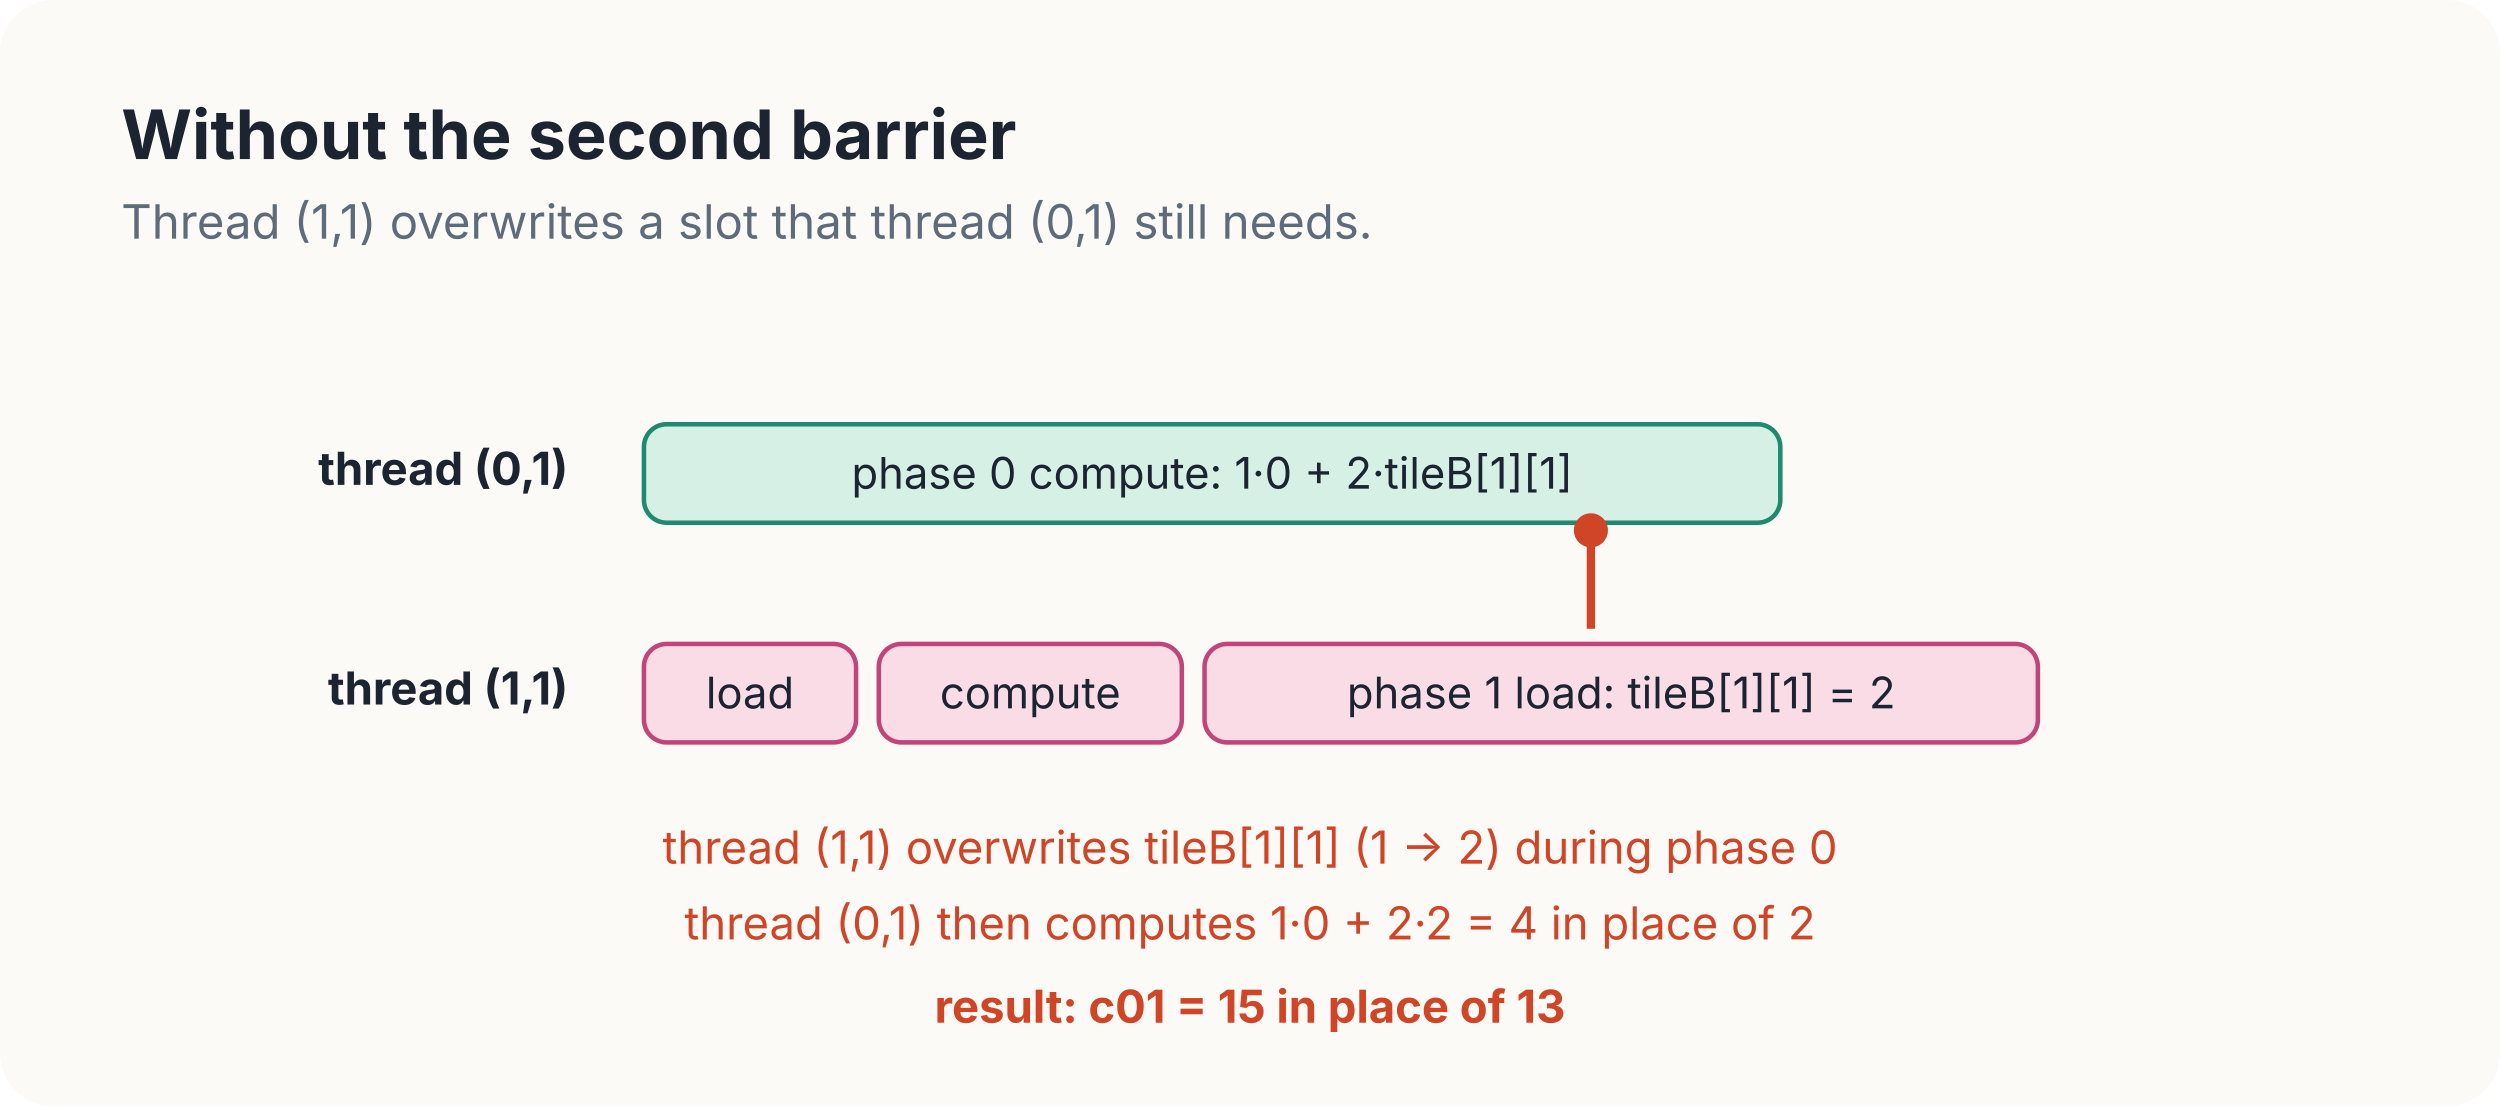
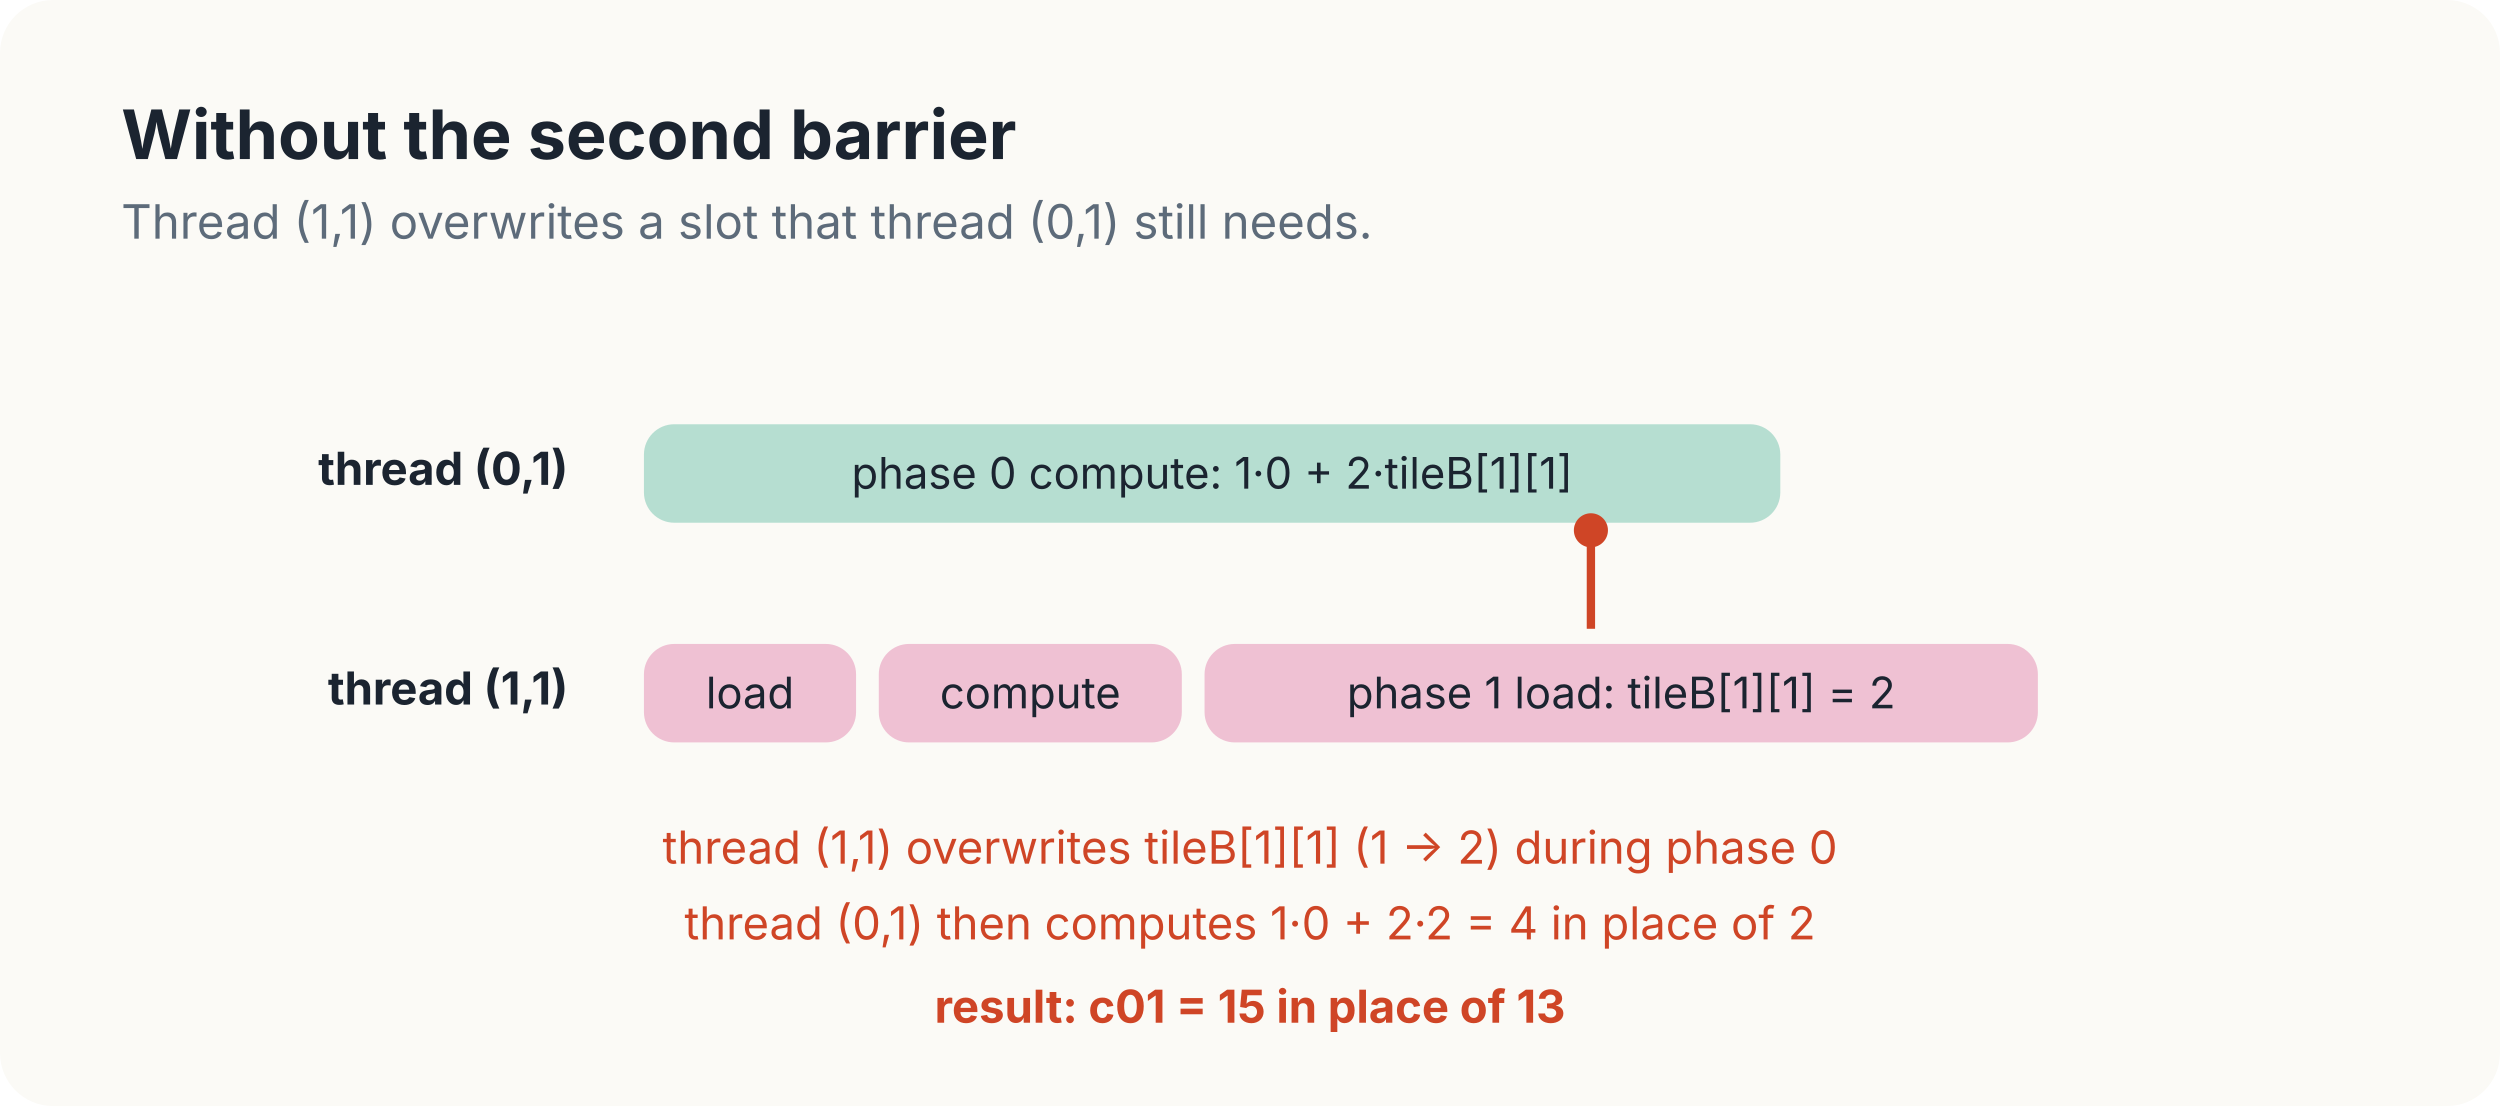
<svg xmlns="http://www.w3.org/2000/svg" viewBox="0 0 660 292" width="660" height="292" role="img" aria-label="A timeline without the second barrier. Thread (0,1) is still computing phase 0, 1 times 0 plus 2 times tileB[1][1]. Thread (1,1) has finished its phase-0 load and compute and starts the phase-1 load, which stores tileB[1][1] = 2; a red line marks the moment thread (0,1) reads the slot. Notes: thread (1,1) overwrites tileB[1][1] from 1 to 2 during phase 0; thread (0,1) then computes 1 times 0 plus 2 times 2 = 4 in place of 2; result c01 = 15 in place of 13.">
+   <defs>
+     <filter id="m3-shadow" x="-10%" y="-20%" width="120%" height="160%">
+       <feDropShadow dx="0" dy="1" stdDeviation="1" flood-color="#000" flood-opacity="0.18" />
+       <feDropShadow dx="0" dy="1" stdDeviation="2" flood-color="#000" flood-opacity="0.10" />
+     </filter>
+   </defs>
  <style>
    text { font-family: Inter, "Segoe UI", "Helvetica Neue", Helvetica, Arial, sans-serif; fill: #1B2430; }
    .title { font-size: 18px; font-weight: 650; }
    .lede { font-size: 12.5px; fill: #5D6B7A; }
    .name { font-size: 14px; font-weight: 650; }
    .sub { font-size: 12px; fill: #5D6B7A; }
    .note { font-size: 12px; fill: #5D6B7A; }
    .tab { font-size: 11.5px; font-weight: 650; letter-spacing: 0.04em; fill: #5D6B7A; }
    .mono { font-family: "JetBrains Mono", "SF Mono", Menlo, Consolas, monospace; font-size: 12px; }
    .dim { fill: #8794A3; }
    .strong { font-weight: 700; }
    .trap { fill: #CF4526; font-weight: 700; }
    .pill { font-size: 11px; font-weight: 600; }
    .wire { fill: none; stroke: #3F5873; stroke-width: 1.8; stroke-linecap: round; stroke-linejoin: round; }
    .wire.danger { stroke: #CF4526; stroke-dasharray: 6 5; }
    .wire.idle { stroke: #7F8EA0; stroke-dasharray: 2 5; }
  </style>
  <defs>
    <filter id="lift" x="-10%" y="-10%" width="120%" height="135%">
      <feDropShadow dx="0" dy="2" stdDeviation="3" flood-color="#1B2430" flood-opacity="0.13" />
    </filter>
    <linearGradient id="thor-body" x1="0" y1="0" x2="0" y2="1">
      <stop offset="0" stop-color="#C6CCD5" />
      <stop offset="1" stop-color="#979EA9" />
    </linearGradient>
    <linearGradient id="switch-body" x1="0" y1="0" x2="0" y2="1">
      <stop offset="0" stop-color="#3B4656" />
      <stop offset="1" stop-color="#232B37" />
    </linearGradient>
-     <marker id="head" viewBox="0 0 10 10" refX="8.5" refY="5" markerUnits="userSpaceOnUse" markerWidth="11" markerHeight="11" orient="auto">
-       <path d="M0.5,1 L9,5 L0.5,9 Z" fill="#3F5873" />
+     <marker id="head" viewBox="0 0 12 9" refX="6" refY="4.5" markerUnits="userSpaceOnUse" markerWidth="12" markerHeight="9" orient="auto">
+       <path d="M0,0 L12,4.5 L0,9 L3.5,4.5 Z" fill="#3F5873" />
    </marker>
-     <marker id="head-danger" viewBox="0 0 10 10" refX="8.5" refY="5" markerUnits="userSpaceOnUse" markerWidth="11" markerHeight="11" orient="auto">
-       <path d="M0.5,1 L9,5 L0.5,9 Z" fill="#CF4526" />
+     <marker id="head-danger" viewBox="0 0 12 9" refX="6" refY="4.5" markerUnits="userSpaceOnUse" markerWidth="12" markerHeight="9" orient="auto">
+       <path d="M0,0 L12,4.5 L0,9 L3.5,4.5 Z" fill="#CF4526" />
    </marker>
-     <marker id="head-idle" viewBox="0 0 10 10" refX="8.5" refY="5" markerUnits="userSpaceOnUse" markerWidth="11" markerHeight="11" orient="auto">
-       <path d="M0.5,1 L9,5 L0.5,9 Z" fill="#7F8EA0" />
+     <marker id="head-idle" viewBox="0 0 12 9" refX="6" refY="4.5" markerUnits="userSpaceOnUse" markerWidth="12" markerHeight="9" orient="auto">
+       <path d="M0,0 L12,4.5 L0,9 L3.5,4.5 Z" fill="#7F8EA0" />
    </marker>
  </defs>
  <rect width="660" height="292" rx="14" fill="#FBFAF6" />
  <text x="32.0" y="42.0" class="title" text-anchor="start" xml:space="preserve">Without the second barrier</text>
  <text x="32.0" y="63.0" class="lede" text-anchor="start" xml:space="preserve">Thread (1,1) overwrites a slot that thread (0,1) still needs.</text>
  <text x="150.0" y="128.0" text-anchor="end" xml:space="preserve" style="font-size:12px;font-weight:700;fill:#1B2430">thread (0,1)</text>
-   <rect x="170.0" y="112.0" width="300.0" height="26.0" rx="6" fill="#D7F0E6" stroke="#1F8A70" stroke-width="1.2" />
+   <rect x="170.0" y="112.0" width="300.0" height="26.0" rx="8" fill="#B6DED1" stroke="none" stroke-width="1.2" />
  <text x="320.0" y="129.0" text-anchor="middle" xml:space="preserve" style="font-size:11.5px;fill:#1B2430">phase 0 compute: 1·0 + 2·tileB[1][1]</text>
  <text x="150.0" y="186.0" text-anchor="end" xml:space="preserve" style="font-size:12px;font-weight:700;fill:#1B2430">thread (1,1)</text>
-   <rect x="170.0" y="170.0" width="56.0" height="26.0" rx="6" fill="#F9DCE6" stroke="#C2457A" stroke-width="1.2" />
+   <rect x="170.0" y="170.0" width="56.0" height="26.0" rx="8" fill="#EFC1D3" stroke="none" stroke-width="1.2" />
  <text x="198.0" y="187.0" text-anchor="middle" xml:space="preserve" style="font-size:11.5px;fill:#1B2430">load</text>
-   <rect x="232.0" y="170.0" width="80.0" height="26.0" rx="6" fill="#F9DCE6" stroke="#C2457A" stroke-width="1.2" />
+   <rect x="232.0" y="170.0" width="80.0" height="26.0" rx="8" fill="#EFC1D3" stroke="none" stroke-width="1.2" />
  <text x="272.0" y="187.0" text-anchor="middle" xml:space="preserve" style="font-size:11.5px;fill:#1B2430">compute</text>
-   <rect x="318.0" y="170.0" width="220.0" height="26.0" rx="6" fill="#F9DCE6" stroke="#C2457A" stroke-width="1.2" />
+   <rect x="318.0" y="170.0" width="220.0" height="26.0" rx="8" fill="#EFC1D3" stroke="none" stroke-width="1.2" />
  <text x="428.0" y="187.0" text-anchor="middle" xml:space="preserve" style="font-size:11.5px;fill:#1B2430">phase 1 load: tileB[1][1] = 2</text>
  <line x1="420.0" y1="138.0" x2="420.0" y2="166.0" stroke="#CF4526" stroke-width="2.2" />
  <circle cx="420.0" cy="140.0" r="4.5" fill="#CF4526" />
  <text x="330.0" y="228.0" text-anchor="middle" xml:space="preserve" style="font-size:12px;fill:#CF4526">thread (1,1) overwrites tileB[1][1] (1 → 2) during phase 0</text>
  <text x="330.0" y="248.0" text-anchor="middle" xml:space="preserve" style="font-size:12px;fill:#CF4526">thread (0,1) then computes 1·0 + 2·2 = 4 in place of 2</text>
  <text x="330.0" y="270.0" text-anchor="middle" xml:space="preserve" style="font-size:12px;font-weight:700;fill:#CF4526">result: c01 = 15 in place of 13</text>
</svg>
